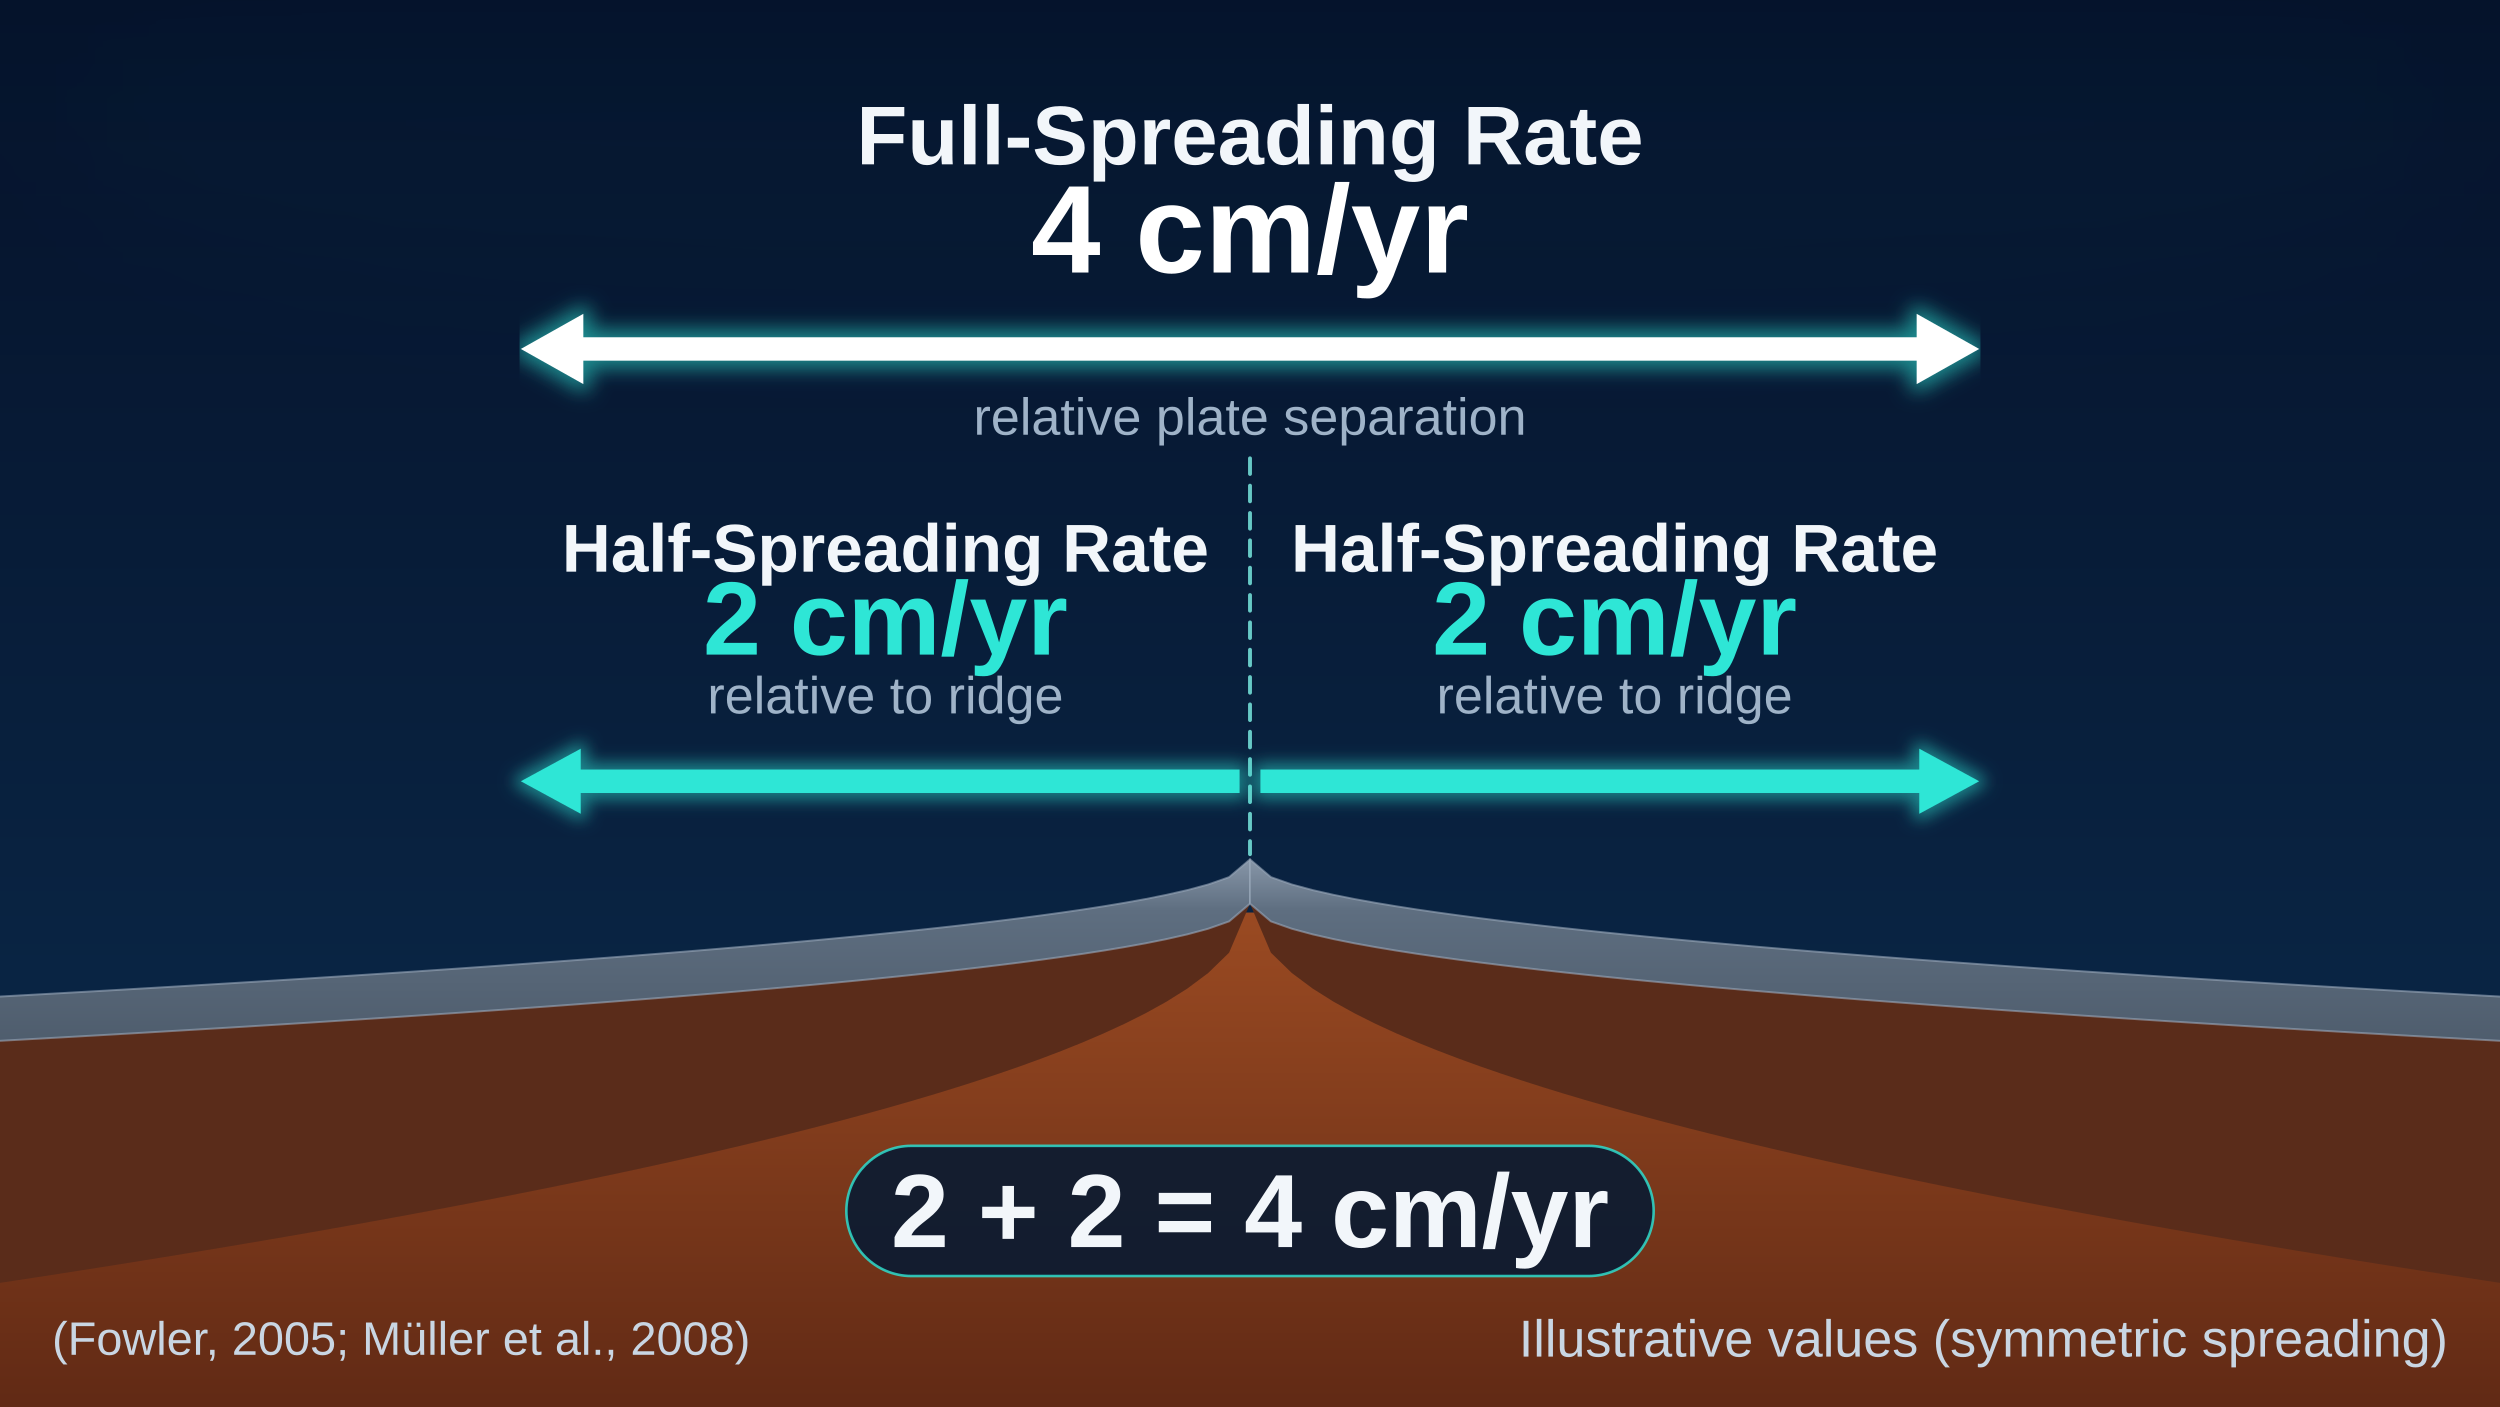
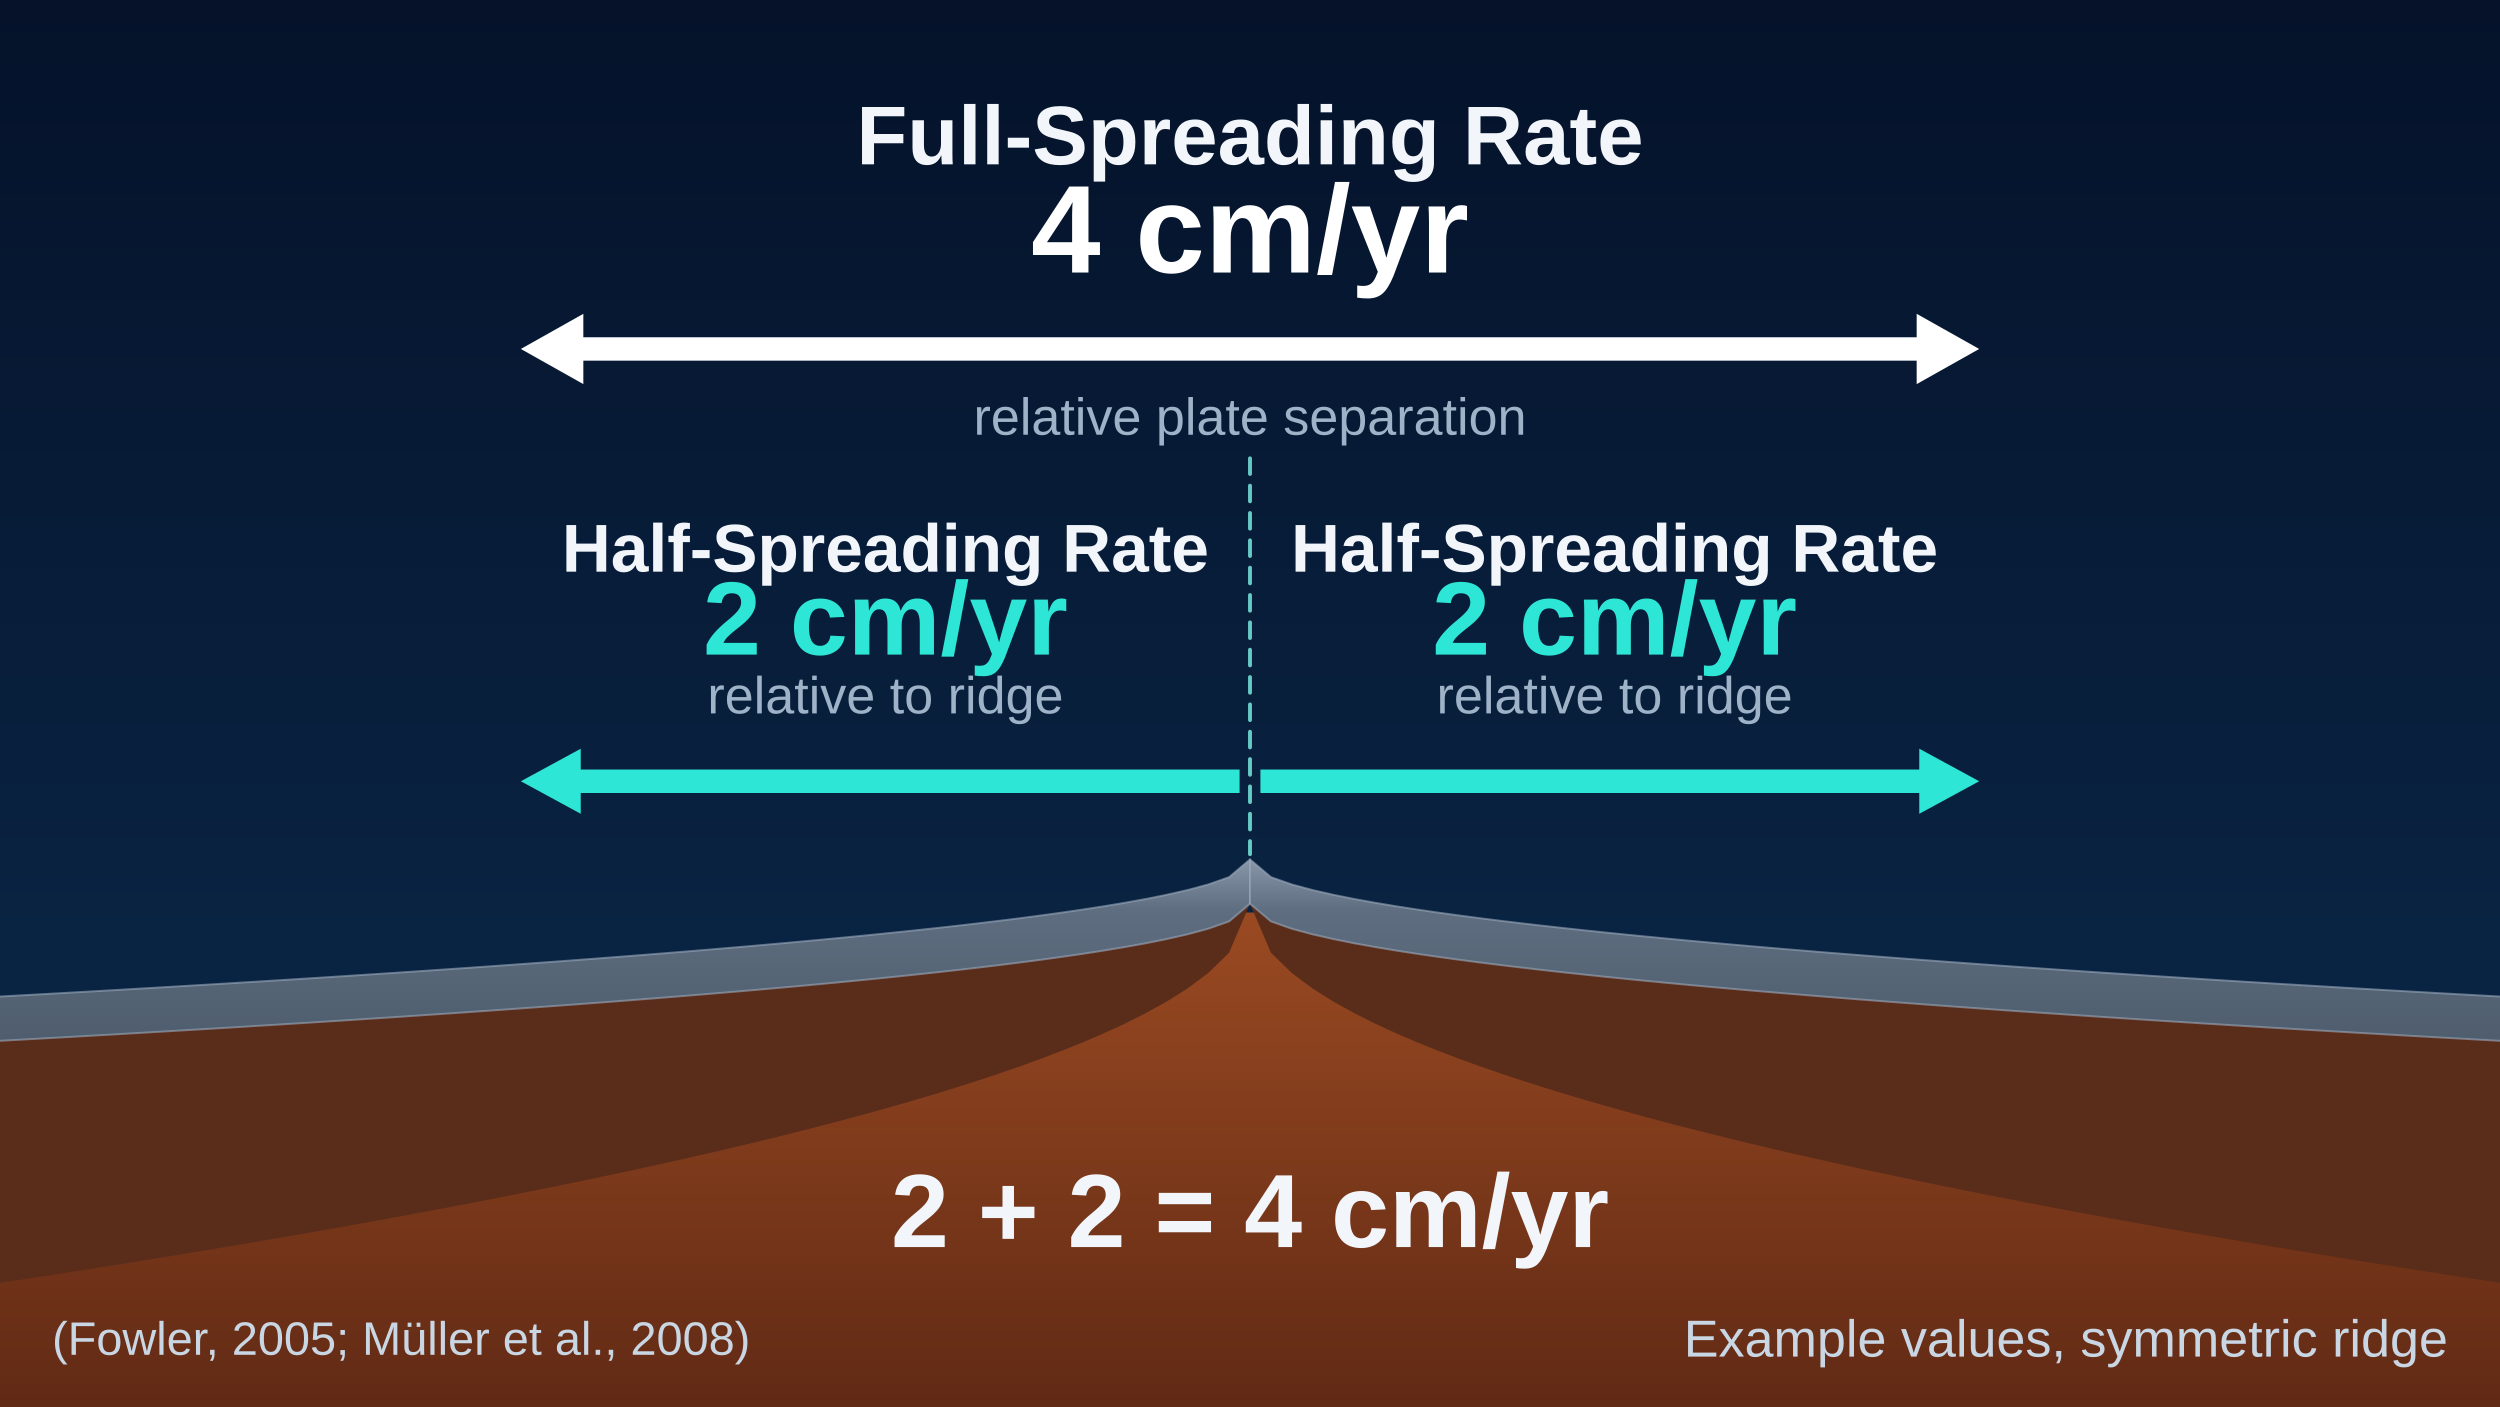
<svg xmlns="http://www.w3.org/2000/svg" width="1920" height="1080" viewBox="0 0 1920 1080">
  <defs>
    <linearGradient id="g0" x1="0.5" y1="0" x2="0.5" y2="1">
      <stop offset="0" stop-color="#05122A" stop-opacity="1" />
      <stop offset="1" stop-color="#0B2C4E" stop-opacity="1" />
    </linearGradient>
    <linearGradient id="g1" x1="0.5" y1="0" x2="0.5" y2="1">
-       <stop offset="0" stop-color="#4FB3D9" stop-opacity="0.1" />
-       <stop offset="1" stop-color="#4FB3D9" stop-opacity="0" />
-     </linearGradient>
-     <filter id="f2" x="-50%" y="-50%" width="200%" height="200%">
-       <feGaussianBlur stdDeviation="80" />
-     </filter>
-     <linearGradient id="g3" x1="0.5" y1="0" x2="0.5" y2="1">
      <stop offset="0" stop-color="#9A4A22" stop-opacity="1" />
      <stop offset="1" stop-color="#5E2814" stop-opacity="1" />
    </linearGradient>
-     <linearGradient id="g4" x1="0.5" y1="0" x2="0.5" y2="1">
+     <linearGradient id="g2" x1="0.5" y1="0" x2="0.5" y2="1">
      <stop offset="0" stop-color="#8796A8" stop-opacity="1" />
      <stop offset="0.25" stop-color="#5E6E80" stop-opacity="1" />
      <stop offset="1" stop-color="#4C5A6A" stop-opacity="1" />
    </linearGradient>
-     <linearGradient id="g5" x1="0.5" y1="0" x2="0.5" y2="1">
+     <linearGradient id="g3" x1="0.5" y1="0" x2="0.5" y2="1">
      <stop offset="0" stop-color="#8796A8" stop-opacity="1" />
      <stop offset="0.25" stop-color="#5E6E80" stop-opacity="1" />
      <stop offset="1" stop-color="#4C5A6A" stop-opacity="1" />
    </linearGradient>
-     <filter id="f6" x="-50%" y="-50%" width="200%" height="200%">
-       <feGaussianBlur stdDeviation="6.25" />
-     </filter>
-     <filter id="f7" x="-50%" y="-50%" width="200%" height="200%">
-       <feGaussianBlur stdDeviation="6.25" />
-     </filter>
-     <filter id="f8" x="-50%" y="-50%" width="200%" height="200%">
-       <feGaussianBlur stdDeviation="7.5" />
-     </filter>
-     <clipPath id="c9">
+     <clipPath id="c4">
      <rect x="399" y="191" width="1122" height="154" />
    </clipPath>
  </defs>
  <g transform="translate(0.000 0.000)" opacity="1">
    <rect x="0" y="0" width="1920" height="1080" rx="0" fill="url(#g0)" stroke="none" />
  </g>
  <g transform="translate(0.000 0.000)" opacity="1">
-     <ellipse cx="960" cy="-120" rx="1100" ry="420" fill="url(#g1)" stroke="none" filter="url(#f2)" />
-   </g>
-   <g transform="translate(0.000 0.000)" opacity="1">
-     <path d="M-20 800.44 L-12 800 L-4 799.56 L4 799.13 L12 798.68 L20 798.24 L28 797.8 L36 797.35 L44 796.9 L52 796.45 L60 796 L68 795.55 L76 795.09 L84 794.63 L92 794.17 L100 793.71 L108 793.24 L116 792.78 L124 792.31 L132 791.83 L140 791.36 L148 790.89 L156 790.41 L164 789.93 L172 789.44 L180 788.96 L188 788.47 L196 787.98 L204 787.48 L212 786.99 L220 786.49 L228 785.99 L236 785.48 L244 784.98 L252 784.47 L260 783.96 L268 783.44 L276 782.92 L284 782.4 L292 781.88 L300 781.35 L308 780.82 L316 780.28 L324 779.74 L332 779.2 L340 778.66 L348 778.11 L356 777.56 L364 777 L372 776.45 L380 775.88 L388 775.32 L396 774.75 L404 774.17 L412 773.59 L420 773.01 L428 772.42 L436 771.83 L444 771.23 L452 770.63 L460 770.03 L468 769.42 L476 768.8 L484 768.18 L492 767.55 L500 766.92 L508 766.28 L516 765.64 L524 764.99 L532 764.34 L540 763.68 L548 763.01 L556 762.34 L564 761.66 L572 760.97 L580 760.28 L588 759.58 L596 758.87 L604 758.15 L612 757.43 L620 756.69 L628 755.95 L636 755.2 L644 754.44 L652 753.67 L660 752.89 L668 752.1 L676 751.3 L684 750.49 L692 749.66 L700 748.82 L708 747.97 L716 747.11 L724 746.23 L732 745.34 L740 744.43 L748 743.5 L756 742.56 L764 741.6 L772 740.62 L780 739.62 L788 738.59 L796 737.54 L804 736.47 L812 735.36 L820 734.23 L828 733.06 L836 731.86 L844 730.62 L852 729.33 L860 728 L868 726.61 L876 725.16 L884 723.64 L892 722.04 L900 720.34 L908 718.52 L916 716.55 L924 714.4 L932 711.99 L940 709.21 L948 705.78 L956 700.8 L964 700.8 L972 705.78 L980 709.21 L988 711.99 L996 714.4 L1004 716.55 L1012 718.52 L1020 720.34 L1028 722.04 L1036 723.64 L1044 725.16 L1052 726.61 L1060 728 L1068 729.33 L1076 730.62 L1084 731.86 L1092 733.06 L1100 734.23 L1108 735.36 L1116 736.47 L1124 737.54 L1132 738.59 L1140 739.62 L1148 740.62 L1156 741.6 L1164 742.56 L1172 743.5 L1180 744.43 L1188 745.34 L1196 746.23 L1204 747.11 L1212 747.97 L1220 748.82 L1228 749.66 L1236 750.49 L1244 751.3 L1252 752.1 L1260 752.89 L1268 753.67 L1276 754.44 L1284 755.2 L1292 755.95 L1300 756.69 L1308 757.43 L1316 758.15 L1324 758.87 L1332 759.58 L1340 760.28 L1348 760.97 L1356 761.66 L1364 762.34 L1372 763.01 L1380 763.68 L1388 764.34 L1396 764.99 L1404 765.64 L1412 766.28 L1420 766.92 L1428 767.55 L1436 768.18 L1444 768.8 L1452 769.42 L1460 770.03 L1468 770.63 L1476 771.23 L1484 771.83 L1492 772.42 L1500 773.01 L1508 773.59 L1516 774.17 L1524 774.75 L1532 775.32 L1540 775.88 L1548 776.45 L1556 777 L1564 777.56 L1572 778.11 L1580 778.66 L1588 779.2 L1596 779.74 L1604 780.28 L1612 780.82 L1620 781.35 L1628 781.88 L1636 782.4 L1644 782.92 L1652 783.44 L1660 783.96 L1668 784.47 L1676 784.98 L1684 785.48 L1692 785.99 L1700 786.49 L1708 786.99 L1716 787.48 L1724 787.98 L1732 788.47 L1740 788.96 L1748 789.44 L1756 789.93 L1764 790.41 L1772 790.89 L1780 791.36 L1788 791.83 L1796 792.31 L1804 792.78 L1812 793.24 L1820 793.71 L1828 794.17 L1836 794.63 L1844 795.09 L1852 795.55 L1860 796 L1868 796.45 L1876 796.9 L1884 797.35 L1892 797.8 L1900 798.24 L1908 798.68 L1916 799.13 L1924 799.56 L1932 800 L1940 800.44 L1940 1100 L-20 1100 Z" fill="url(#g3)" stroke="none" />
+     <path d="M-20 800.44 L-12 800 L-4 799.56 L4 799.13 L12 798.68 L20 798.24 L28 797.8 L36 797.35 L44 796.9 L52 796.45 L60 796 L68 795.55 L76 795.09 L84 794.63 L92 794.17 L100 793.71 L108 793.24 L116 792.78 L124 792.31 L132 791.83 L140 791.36 L148 790.89 L156 790.41 L164 789.93 L172 789.44 L180 788.96 L188 788.47 L196 787.98 L204 787.48 L212 786.99 L220 786.49 L228 785.99 L236 785.48 L244 784.98 L252 784.47 L260 783.96 L268 783.44 L276 782.92 L284 782.4 L292 781.88 L300 781.35 L308 780.82 L316 780.28 L324 779.74 L332 779.2 L340 778.66 L348 778.11 L356 777.56 L364 777 L372 776.45 L380 775.88 L388 775.32 L396 774.75 L404 774.17 L412 773.59 L420 773.01 L428 772.42 L436 771.83 L444 771.23 L452 770.63 L460 770.03 L468 769.42 L476 768.8 L484 768.18 L492 767.55 L500 766.92 L508 766.28 L516 765.64 L524 764.99 L532 764.34 L540 763.68 L548 763.01 L556 762.34 L564 761.66 L572 760.97 L580 760.28 L588 759.58 L596 758.87 L604 758.15 L612 757.43 L620 756.69 L628 755.95 L636 755.2 L644 754.44 L652 753.67 L660 752.89 L668 752.1 L676 751.3 L684 750.49 L692 749.66 L700 748.82 L708 747.97 L716 747.11 L724 746.23 L732 745.34 L740 744.43 L748 743.5 L756 742.56 L764 741.6 L772 740.62 L780 739.62 L788 738.59 L796 737.54 L804 736.47 L812 735.36 L820 734.23 L828 733.06 L836 731.86 L844 730.62 L852 729.33 L860 728 L868 726.61 L876 725.16 L884 723.64 L892 722.04 L900 720.34 L908 718.52 L916 716.55 L924 714.4 L932 711.99 L940 709.21 L948 705.78 L956 700.8 L964 700.8 L972 705.78 L980 709.21 L988 711.99 L996 714.4 L1004 716.55 L1012 718.52 L1020 720.34 L1028 722.04 L1036 723.64 L1044 725.16 L1052 726.61 L1060 728 L1068 729.33 L1076 730.62 L1084 731.86 L1092 733.06 L1100 734.23 L1108 735.36 L1116 736.47 L1124 737.54 L1132 738.59 L1140 739.62 L1148 740.62 L1156 741.6 L1164 742.56 L1172 743.5 L1180 744.43 L1188 745.34 L1196 746.23 L1204 747.11 L1212 747.97 L1220 748.82 L1228 749.66 L1236 750.49 L1244 751.3 L1252 752.1 L1260 752.89 L1268 753.67 L1276 754.44 L1284 755.2 L1292 755.95 L1300 756.69 L1308 757.43 L1316 758.15 L1324 758.87 L1332 759.58 L1340 760.28 L1348 760.97 L1356 761.66 L1364 762.34 L1372 763.01 L1380 763.68 L1388 764.34 L1396 764.99 L1404 765.64 L1412 766.28 L1420 766.92 L1428 767.55 L1436 768.18 L1444 768.8 L1452 769.42 L1460 770.03 L1468 770.63 L1476 771.23 L1484 771.83 L1492 772.42 L1500 773.01 L1508 773.59 L1516 774.17 L1524 774.75 L1532 775.32 L1540 775.88 L1548 776.45 L1556 777 L1564 777.56 L1572 778.11 L1580 778.66 L1588 779.2 L1596 779.74 L1604 780.28 L1612 780.82 L1620 781.35 L1628 781.88 L1636 782.4 L1644 782.92 L1652 783.44 L1660 783.96 L1668 784.47 L1676 784.98 L1684 785.48 L1692 785.99 L1700 786.49 L1708 786.99 L1716 787.48 L1724 787.98 L1732 788.47 L1740 788.96 L1748 789.44 L1756 789.93 L1764 790.41 L1772 790.89 L1780 791.36 L1788 791.83 L1796 792.31 L1804 792.78 L1812 793.24 L1820 793.71 L1828 794.17 L1836 794.63 L1844 795.09 L1852 795.55 L1860 796 L1868 796.45 L1876 796.9 L1884 797.35 L1892 797.8 L1900 798.24 L1908 798.68 L1916 799.13 L1924 799.56 L1932 800 L1940 800.44 L1940 1100 L-20 1100 Z" fill="url(#g1)" stroke="none" />
  </g>
  <g transform="translate(0.000 0.000)" opacity="1">
    <path d="M960 694 L943.95 707.62 L927.9 713.26 L911.85 717.59 L895.8 721.24 L879.75 724.46 L863.7 727.36 L847.65 730.04 L831.6 732.53 L815.56 734.86 L799.51 737.07 L783.46 739.18 L767.41 741.18 L751.36 743.11 L735.31 744.97 L719.26 746.75 L703.21 748.48 L687.16 750.16 L671.11 751.79 L655.06 753.37 L639.01 754.91 L622.96 756.42 L606.91 757.89 L590.86 759.32 L574.81 760.73 L558.77 762.1 L542.72 763.45 L526.67 764.78 L510.62 766.08 L494.57 767.35 L478.52 768.61 L462.47 769.84 L446.42 771.05 L430.37 772.25 L414.32 773.42 L398.27 774.58 L382.22 775.73 L366.17 776.85 L350.12 777.97 L334.07 779.06 L318.02 780.15 L301.98 781.22 L285.93 782.27 L269.88 783.32 L253.83 784.35 L237.78 785.37 L221.73 786.38 L205.68 787.38 L189.63 788.37 L173.58 789.35 L157.53 790.31 L141.48 791.27 L125.43 792.22 L109.38 793.16 L93.33 794.09 L77.28 795.02 L61.23 795.93 L45.19 796.84 L29.14 797.73 L13.09 798.62 L-2.96 799.51 L-19.01 800.38 L-35.06 801.25 L-51.11 802.11 L-67.16 802.97 L-83.21 803.82 L-99.26 804.66 L-115.31 805.49 L-131.36 806.32 L-147.41 807.14 L-163.46 807.96 L-179.51 808.77 L-195.56 809.58 L-211.6 810.38 L-227.65 811.17 L-243.7 811.96 L-259.75 812.74 L-275.8 813.52 L-291.85 814.3 L-307.9 815.07 L-323.95 815.83 L-340 816.59 L-340 1032.92 L-323.95 1030.82 L-307.9 1028.71 L-291.85 1026.59 L-275.8 1024.45 L-259.75 1022.29 L-243.7 1020.13 L-227.65 1017.95 L-211.6 1015.75 L-195.56 1013.54 L-179.51 1011.31 L-163.46 1009.07 L-147.41 1006.81 L-131.36 1004.54 L-115.31 1002.24 L-99.26 999.93 L-83.21 997.61 L-67.16 995.26 L-51.11 992.9 L-35.06 990.52 L-19.01 988.12 L-2.96 985.7 L13.09 983.26 L29.14 980.79 L45.19 978.31 L61.23 975.81 L77.28 973.28 L93.33 970.73 L109.38 968.15 L125.43 965.56 L141.48 962.93 L157.53 960.28 L173.58 957.61 L189.63 954.9 L205.68 952.17 L221.73 949.41 L237.78 946.62 L253.83 943.79 L269.88 940.94 L285.93 938.05 L301.98 935.13 L318.02 932.17 L334.07 929.17 L350.12 926.14 L366.17 923.06 L382.22 919.95 L398.27 916.79 L414.32 913.58 L430.37 910.33 L446.42 907.03 L462.47 903.67 L478.52 900.26 L494.57 896.79 L510.62 893.27 L526.67 889.68 L542.72 886.02 L558.77 882.29 L574.81 878.49 L590.86 874.6 L606.91 870.63 L622.96 866.57 L639.01 862.41 L655.06 858.15 L671.11 853.77 L687.16 849.27 L703.21 844.63 L719.26 839.85 L735.31 834.9 L751.36 829.78 L767.41 824.45 L783.46 818.9 L799.51 813.08 L815.56 806.97 L831.6 800.51 L847.65 793.63 L863.7 786.24 L879.75 778.21 L895.8 769.32 L911.85 759.23 L927.9 747.26 L943.95 731.66 L960 694 Z" fill="#5A2C1A" stroke="none" />
  </g>
  <g transform="translate(0.000 0.000)" opacity="1">
-     <path d="M960 660 L943.95 673.62 L927.9 679.26 L911.85 683.59 L895.8 687.24 L879.75 690.46 L863.7 693.36 L847.65 696.04 L831.6 698.53 L815.56 700.86 L799.51 703.07 L783.46 705.18 L767.41 707.18 L751.36 709.11 L735.31 710.97 L719.26 712.75 L703.21 714.48 L687.16 716.16 L671.11 717.79 L655.06 719.37 L639.01 720.91 L622.96 722.42 L606.91 723.89 L590.86 725.32 L574.81 726.73 L558.77 728.1 L542.72 729.45 L526.67 730.78 L510.62 732.08 L494.57 733.35 L478.52 734.61 L462.47 735.84 L446.42 737.05 L430.37 738.25 L414.32 739.42 L398.27 740.58 L382.22 741.73 L366.17 742.85 L350.12 743.97 L334.07 745.06 L318.02 746.15 L301.98 747.22 L285.93 748.27 L269.88 749.32 L253.83 750.35 L237.78 751.37 L221.73 752.38 L205.68 753.38 L189.63 754.37 L173.58 755.35 L157.53 756.31 L141.48 757.27 L125.43 758.22 L109.38 759.16 L93.33 760.09 L77.28 761.02 L61.23 761.93 L45.19 762.84 L29.14 763.73 L13.09 764.62 L-2.96 765.51 L-19.01 766.38 L-35.06 767.25 L-51.11 768.11 L-67.16 768.97 L-83.21 769.82 L-99.26 770.66 L-115.31 771.49 L-131.36 772.32 L-147.41 773.14 L-163.46 773.96 L-179.51 774.77 L-195.56 775.58 L-211.6 776.38 L-227.65 777.17 L-243.7 777.96 L-259.75 778.74 L-275.8 779.52 L-291.85 780.3 L-307.9 781.07 L-323.95 781.83 L-340 782.59 L-340 816.59 L-323.95 815.83 L-307.9 815.07 L-291.85 814.3 L-275.8 813.52 L-259.75 812.74 L-243.7 811.96 L-227.65 811.17 L-211.6 810.38 L-195.56 809.58 L-179.51 808.77 L-163.46 807.96 L-147.41 807.14 L-131.36 806.32 L-115.31 805.49 L-99.26 804.66 L-83.21 803.82 L-67.16 802.97 L-51.11 802.11 L-35.06 801.25 L-19.01 800.38 L-2.96 799.51 L13.09 798.62 L29.14 797.73 L45.19 796.84 L61.23 795.93 L77.28 795.02 L93.33 794.09 L109.38 793.16 L125.43 792.22 L141.48 791.27 L157.53 790.31 L173.58 789.35 L189.63 788.37 L205.68 787.38 L221.73 786.38 L237.78 785.37 L253.83 784.35 L269.88 783.32 L285.93 782.27 L301.98 781.22 L318.02 780.15 L334.07 779.06 L350.12 777.97 L366.17 776.85 L382.22 775.73 L398.27 774.58 L414.32 773.42 L430.37 772.25 L446.42 771.05 L462.47 769.84 L478.52 768.61 L494.57 767.35 L510.62 766.08 L526.67 764.78 L542.72 763.45 L558.77 762.1 L574.81 760.73 L590.86 759.32 L606.91 757.89 L622.96 756.42 L639.01 754.91 L655.06 753.37 L671.11 751.79 L687.16 750.16 L703.21 748.48 L719.26 746.75 L735.31 744.97 L751.36 743.11 L767.41 741.18 L783.46 739.18 L799.51 737.07 L815.56 734.86 L831.6 732.53 L847.65 730.04 L863.7 727.36 L879.75 724.46 L895.8 721.24 L911.85 717.59 L927.9 713.26 L943.95 707.62 L960 694 Z" fill="url(#g4)" stroke="#9AA9BA" stroke-opacity="0.6" stroke-width="1.5" stroke-linecap="round" stroke-linejoin="round" />
+     <path d="M960 660 L943.95 673.62 L927.9 679.26 L911.85 683.59 L895.8 687.24 L879.75 690.46 L863.7 693.36 L847.65 696.04 L831.6 698.53 L815.56 700.86 L799.51 703.07 L783.46 705.18 L767.41 707.18 L751.36 709.11 L735.31 710.97 L719.26 712.75 L703.21 714.48 L687.16 716.16 L671.11 717.79 L655.06 719.37 L639.01 720.91 L622.96 722.42 L606.91 723.89 L590.86 725.32 L574.81 726.73 L558.77 728.1 L542.72 729.45 L526.67 730.78 L510.62 732.08 L494.57 733.35 L478.52 734.61 L462.47 735.84 L446.42 737.05 L430.37 738.25 L414.32 739.42 L398.27 740.58 L382.22 741.73 L366.17 742.85 L350.12 743.97 L334.07 745.06 L318.02 746.15 L301.98 747.22 L285.93 748.27 L269.88 749.32 L253.83 750.35 L237.78 751.37 L221.73 752.38 L205.68 753.38 L189.63 754.37 L173.58 755.35 L157.53 756.31 L141.48 757.27 L125.43 758.22 L109.38 759.16 L93.33 760.09 L77.28 761.02 L61.23 761.93 L45.19 762.84 L29.14 763.73 L13.09 764.62 L-2.96 765.51 L-19.01 766.38 L-35.06 767.25 L-51.11 768.11 L-67.16 768.97 L-83.21 769.82 L-99.26 770.66 L-115.31 771.49 L-131.36 772.32 L-147.41 773.14 L-163.46 773.96 L-179.51 774.77 L-195.56 775.58 L-211.6 776.38 L-227.65 777.17 L-243.7 777.96 L-259.75 778.74 L-275.8 779.52 L-291.85 780.3 L-307.9 781.07 L-323.95 781.83 L-340 782.59 L-340 816.59 L-323.95 815.83 L-307.9 815.07 L-291.85 814.3 L-275.8 813.52 L-259.75 812.74 L-243.7 811.96 L-227.65 811.17 L-211.6 810.38 L-195.56 809.58 L-179.51 808.77 L-163.46 807.96 L-147.41 807.14 L-131.36 806.32 L-115.31 805.49 L-99.26 804.66 L-83.21 803.82 L-67.16 802.97 L-51.11 802.11 L-35.06 801.25 L-19.01 800.38 L-2.96 799.51 L13.09 798.62 L29.14 797.73 L45.19 796.84 L61.23 795.93 L77.28 795.02 L93.33 794.09 L109.38 793.16 L125.43 792.22 L141.48 791.27 L157.53 790.31 L173.58 789.35 L189.63 788.37 L205.68 787.38 L221.73 786.38 L237.78 785.37 L253.83 784.35 L269.88 783.32 L285.93 782.27 L301.98 781.22 L318.02 780.15 L334.07 779.06 L350.12 777.97 L366.17 776.85 L382.22 775.73 L398.27 774.58 L414.32 773.42 L430.37 772.25 L446.42 771.05 L462.47 769.84 L478.52 768.61 L494.57 767.35 L510.62 766.08 L526.67 764.78 L542.72 763.45 L558.77 762.1 L574.81 760.73 L590.86 759.32 L606.91 757.89 L622.96 756.42 L639.01 754.91 L655.06 753.37 L671.11 751.79 L687.16 750.16 L703.21 748.48 L719.26 746.75 L735.31 744.97 L751.36 743.11 L767.41 741.18 L783.46 739.18 L799.51 737.07 L815.56 734.86 L831.6 732.53 L847.65 730.04 L863.7 727.36 L879.75 724.46 L895.8 721.24 L911.85 717.59 L927.9 713.26 L943.95 707.62 L960 694 Z" fill="url(#g2)" stroke="#9AA9BA" stroke-opacity="0.6" stroke-width="1.5" stroke-linecap="round" stroke-linejoin="round" />
  </g>
  <g transform="translate(0.000 0.000)" opacity="1">
    <path d="M960 694 L976.05 707.62 L992.1 713.26 L1008.15 717.59 L1024.2 721.24 L1040.25 724.46 L1056.3 727.36 L1072.35 730.04 L1088.4 732.53 L1104.44 734.86 L1120.49 737.07 L1136.54 739.18 L1152.59 741.18 L1168.64 743.11 L1184.69 744.97 L1200.74 746.75 L1216.79 748.48 L1232.84 750.16 L1248.89 751.79 L1264.94 753.37 L1280.99 754.91 L1297.04 756.42 L1313.09 757.89 L1329.14 759.32 L1345.19 760.73 L1361.23 762.1 L1377.28 763.45 L1393.33 764.78 L1409.38 766.08 L1425.43 767.35 L1441.48 768.61 L1457.53 769.84 L1473.58 771.05 L1489.63 772.25 L1505.68 773.42 L1521.73 774.58 L1537.78 775.73 L1553.83 776.85 L1569.88 777.97 L1585.93 779.06 L1601.98 780.15 L1618.02 781.22 L1634.07 782.27 L1650.12 783.32 L1666.17 784.35 L1682.22 785.37 L1698.27 786.38 L1714.32 787.38 L1730.37 788.37 L1746.42 789.35 L1762.47 790.31 L1778.52 791.27 L1794.57 792.22 L1810.62 793.16 L1826.67 794.09 L1842.72 795.02 L1858.77 795.93 L1874.81 796.84 L1890.86 797.73 L1906.91 798.62 L1922.96 799.51 L1939.01 800.38 L1955.06 801.25 L1971.11 802.11 L1987.16 802.97 L2003.21 803.82 L2019.26 804.66 L2035.31 805.49 L2051.36 806.32 L2067.41 807.14 L2083.46 807.96 L2099.51 808.77 L2115.56 809.58 L2131.6 810.38 L2147.65 811.17 L2163.7 811.96 L2179.75 812.74 L2195.8 813.52 L2211.85 814.3 L2227.9 815.07 L2243.95 815.83 L2260 816.59 L2260 1032.92 L2243.95 1030.82 L2227.9 1028.71 L2211.85 1026.59 L2195.8 1024.45 L2179.75 1022.29 L2163.7 1020.13 L2147.65 1017.95 L2131.6 1015.75 L2115.56 1013.54 L2099.51 1011.31 L2083.46 1009.07 L2067.41 1006.81 L2051.36 1004.54 L2035.31 1002.24 L2019.26 999.93 L2003.21 997.61 L1987.16 995.26 L1971.11 992.9 L1955.06 990.52 L1939.01 988.12 L1922.96 985.7 L1906.91 983.26 L1890.86 980.79 L1874.81 978.31 L1858.77 975.81 L1842.72 973.28 L1826.67 970.73 L1810.62 968.15 L1794.57 965.56 L1778.52 962.93 L1762.47 960.28 L1746.42 957.61 L1730.37 954.9 L1714.32 952.17 L1698.27 949.41 L1682.22 946.62 L1666.17 943.79 L1650.12 940.94 L1634.07 938.05 L1618.02 935.13 L1601.98 932.17 L1585.93 929.17 L1569.88 926.14 L1553.83 923.06 L1537.78 919.95 L1521.73 916.79 L1505.68 913.58 L1489.63 910.33 L1473.58 907.03 L1457.53 903.67 L1441.48 900.26 L1425.43 896.79 L1409.38 893.27 L1393.33 889.68 L1377.28 886.02 L1361.23 882.29 L1345.19 878.49 L1329.14 874.6 L1313.09 870.63 L1297.04 866.57 L1280.99 862.41 L1264.94 858.15 L1248.89 853.77 L1232.84 849.27 L1216.79 844.63 L1200.74 839.85 L1184.69 834.9 L1168.64 829.78 L1152.59 824.45 L1136.54 818.9 L1120.49 813.08 L1104.44 806.97 L1088.4 800.51 L1072.35 793.63 L1056.3 786.24 L1040.25 778.21 L1024.2 769.32 L1008.15 759.23 L992.1 747.26 L976.05 731.66 L960 694 Z" fill="#5A2C1A" stroke="none" />
  </g>
  <g transform="translate(0.000 0.000)" opacity="1">
-     <path d="M960 660 L976.05 673.62 L992.1 679.26 L1008.15 683.59 L1024.2 687.24 L1040.25 690.46 L1056.3 693.36 L1072.35 696.04 L1088.4 698.53 L1104.44 700.86 L1120.49 703.07 L1136.54 705.18 L1152.59 707.18 L1168.64 709.11 L1184.69 710.97 L1200.74 712.75 L1216.79 714.48 L1232.84 716.16 L1248.89 717.79 L1264.94 719.37 L1280.99 720.91 L1297.04 722.42 L1313.09 723.89 L1329.14 725.32 L1345.19 726.73 L1361.23 728.1 L1377.28 729.45 L1393.33 730.78 L1409.38 732.08 L1425.43 733.35 L1441.48 734.61 L1457.53 735.84 L1473.58 737.05 L1489.63 738.25 L1505.68 739.42 L1521.73 740.58 L1537.78 741.73 L1553.83 742.85 L1569.88 743.97 L1585.93 745.06 L1601.98 746.15 L1618.02 747.22 L1634.07 748.27 L1650.12 749.32 L1666.17 750.35 L1682.22 751.37 L1698.27 752.38 L1714.32 753.38 L1730.37 754.37 L1746.42 755.35 L1762.47 756.31 L1778.52 757.27 L1794.57 758.22 L1810.62 759.16 L1826.67 760.09 L1842.72 761.02 L1858.77 761.93 L1874.81 762.84 L1890.86 763.73 L1906.91 764.62 L1922.96 765.51 L1939.01 766.38 L1955.06 767.25 L1971.11 768.11 L1987.16 768.97 L2003.21 769.82 L2019.26 770.66 L2035.31 771.49 L2051.36 772.32 L2067.41 773.14 L2083.46 773.96 L2099.51 774.77 L2115.56 775.58 L2131.6 776.38 L2147.65 777.17 L2163.7 777.96 L2179.75 778.74 L2195.8 779.52 L2211.85 780.3 L2227.9 781.07 L2243.95 781.83 L2260 782.59 L2260 816.59 L2243.95 815.83 L2227.9 815.07 L2211.85 814.3 L2195.8 813.52 L2179.75 812.74 L2163.7 811.96 L2147.65 811.17 L2131.6 810.38 L2115.56 809.58 L2099.51 808.77 L2083.46 807.96 L2067.41 807.14 L2051.36 806.32 L2035.31 805.49 L2019.26 804.66 L2003.21 803.82 L1987.16 802.97 L1971.11 802.11 L1955.06 801.25 L1939.01 800.38 L1922.96 799.51 L1906.91 798.62 L1890.86 797.73 L1874.81 796.84 L1858.77 795.93 L1842.72 795.02 L1826.67 794.09 L1810.62 793.16 L1794.57 792.22 L1778.52 791.27 L1762.47 790.31 L1746.42 789.35 L1730.37 788.37 L1714.32 787.38 L1698.27 786.38 L1682.22 785.37 L1666.17 784.35 L1650.12 783.32 L1634.07 782.27 L1618.02 781.22 L1601.98 780.15 L1585.93 779.06 L1569.88 777.97 L1553.83 776.85 L1537.78 775.73 L1521.73 774.58 L1505.68 773.42 L1489.63 772.25 L1473.58 771.05 L1457.53 769.84 L1441.48 768.61 L1425.43 767.35 L1409.38 766.08 L1393.33 764.78 L1377.28 763.45 L1361.23 762.1 L1345.19 760.73 L1329.14 759.32 L1313.09 757.89 L1297.04 756.42 L1280.99 754.91 L1264.94 753.37 L1248.89 751.79 L1232.84 750.16 L1216.79 748.48 L1200.74 746.75 L1184.69 744.97 L1168.64 743.11 L1152.59 741.18 L1136.54 739.18 L1120.49 737.07 L1104.44 734.86 L1088.4 732.53 L1072.35 730.04 L1056.3 727.36 L1040.25 724.46 L1024.2 721.24 L1008.15 717.59 L992.1 713.26 L976.05 707.62 L960 694 Z" fill="url(#g5)" stroke="#9AA9BA" stroke-opacity="0.6" stroke-width="1.5" stroke-linecap="round" stroke-linejoin="round" />
+     <path d="M960 660 L976.05 673.62 L992.1 679.26 L1008.15 683.59 L1024.2 687.24 L1040.25 690.46 L1056.3 693.36 L1072.35 696.04 L1088.4 698.53 L1104.44 700.86 L1120.49 703.07 L1136.54 705.18 L1152.59 707.18 L1168.64 709.11 L1184.69 710.97 L1200.74 712.75 L1216.79 714.48 L1232.84 716.16 L1248.89 717.79 L1264.94 719.37 L1280.99 720.91 L1297.04 722.42 L1313.09 723.89 L1329.14 725.32 L1345.19 726.73 L1361.23 728.1 L1377.28 729.45 L1393.33 730.78 L1409.38 732.08 L1425.43 733.35 L1441.48 734.61 L1457.53 735.84 L1473.58 737.05 L1489.63 738.25 L1505.68 739.42 L1521.73 740.58 L1537.78 741.73 L1553.83 742.85 L1569.88 743.97 L1585.93 745.06 L1601.98 746.15 L1618.02 747.22 L1634.07 748.27 L1650.12 749.32 L1666.17 750.35 L1682.22 751.37 L1698.27 752.38 L1714.32 753.38 L1730.37 754.37 L1746.42 755.35 L1762.47 756.31 L1778.52 757.27 L1794.57 758.22 L1810.62 759.16 L1826.67 760.09 L1842.72 761.02 L1858.77 761.93 L1874.81 762.84 L1890.86 763.73 L1906.91 764.62 L1922.96 765.51 L1939.01 766.38 L1955.06 767.25 L1971.11 768.11 L1987.16 768.97 L2003.21 769.82 L2019.26 770.66 L2035.31 771.49 L2051.36 772.32 L2067.41 773.14 L2083.46 773.96 L2099.51 774.77 L2115.56 775.58 L2131.6 776.38 L2147.65 777.17 L2163.7 777.96 L2179.75 778.74 L2195.8 779.52 L2211.85 780.3 L2227.9 781.07 L2243.95 781.83 L2260 782.59 L2260 816.59 L2243.95 815.83 L2227.9 815.07 L2211.85 814.3 L2195.8 813.52 L2179.75 812.74 L2163.7 811.96 L2147.65 811.17 L2131.6 810.38 L2115.56 809.58 L2099.51 808.77 L2083.46 807.96 L2067.41 807.14 L2051.36 806.32 L2035.31 805.49 L2019.26 804.66 L2003.21 803.82 L1987.16 802.97 L1971.11 802.11 L1955.06 801.25 L1939.01 800.38 L1922.96 799.51 L1906.91 798.62 L1890.86 797.73 L1874.81 796.84 L1858.77 795.93 L1842.72 795.02 L1826.67 794.09 L1810.62 793.16 L1794.57 792.22 L1778.52 791.27 L1762.47 790.31 L1746.42 789.35 L1730.37 788.37 L1714.32 787.38 L1698.27 786.38 L1682.22 785.37 L1666.17 784.35 L1650.12 783.32 L1634.07 782.27 L1618.02 781.22 L1601.98 780.15 L1585.93 779.06 L1569.88 777.97 L1553.83 776.85 L1537.78 775.73 L1521.73 774.58 L1505.68 773.42 L1489.63 772.25 L1473.58 771.05 L1457.53 769.84 L1441.48 768.61 L1425.43 767.35 L1409.38 766.08 L1393.33 764.78 L1377.28 763.45 L1361.23 762.1 L1345.19 760.73 L1329.14 759.32 L1313.09 757.89 L1297.04 756.42 L1280.99 754.91 L1264.94 753.37 L1248.89 751.79 L1232.84 750.16 L1216.79 748.48 L1200.74 746.75 L1184.69 744.97 L1168.64 743.11 L1152.59 741.18 L1136.54 739.18 L1120.49 737.07 L1104.44 734.86 L1088.4 732.53 L1072.35 730.04 L1056.3 727.36 L1040.25 724.46 L1024.2 721.24 L1008.15 717.59 L992.1 713.26 L976.05 707.62 L960 694 Z" fill="url(#g3)" stroke="#9AA9BA" stroke-opacity="0.6" stroke-width="1.5" stroke-linecap="round" stroke-linejoin="round" />
  </g>
  <g transform="translate(0.000 0.000)" opacity="1">
    <path d="M960 352 L960 656" fill="none" stroke="#7FF3E8" stroke-opacity="0.8" stroke-width="3" stroke-linecap="round" stroke-linejoin="round" stroke-dasharray="12 9" />
  </g>
  <g transform="translate(0.000 0.000)" opacity="1">
-     <path d="M952 591 L446 591 L446 575 L400 600 L446 625 L446 609 L952 609 Z" fill="#2EE6D6" stroke="#2EE6D6" stroke-width="10" stroke-linejoin="round" opacity="0.5" filter="url(#f6)" />
    <path d="M952 591 L446 591 L446 575 L400 600 L446 625 L446 609 L952 609 Z" fill="#2EE6D6" stroke="none" />
  </g>
  <g transform="translate(0.000 0.000)" opacity="1">
-     <path d="M968 609 L1474 609 L1474 625 L1520 600 L1474 575 L1474 591 L968 591 Z" fill="#2EE6D6" stroke="#2EE6D6" stroke-width="10" stroke-linejoin="round" opacity="0.5" filter="url(#f7)" />
    <path d="M968 609 L1474 609 L1474 625 L1520 600 L1474 575 L1474 591 L968 591 Z" fill="#2EE6D6" stroke="none" />
  </g>
  <g transform="translate(0.000 0.000)" opacity="1">
    <text x="680" y="421" font-family="Arial, 'Liberation Sans', sans-serif" font-size="52" font-weight="700" fill="#F2F6FA" text-anchor="middle" dominant-baseline="central">Half-Spreading Rate</text>
  </g>
  <g transform="translate(0.000 0.000)" opacity="1">
    <text x="680" y="475" font-family="Arial, 'Liberation Sans', sans-serif" font-size="80" font-weight="700" fill="#2EE6D6" text-anchor="middle" dominant-baseline="central">2 cm/yr</text>
  </g>
  <g transform="translate(0.000 0.000)" opacity="1">
    <text x="680" y="534" font-family="Arial, 'Liberation Sans', sans-serif" font-size="40" font-weight="400" fill="#9FB3C8" text-anchor="middle" dominant-baseline="central">relative to ridge</text>
  </g>
  <g transform="translate(0.000 0.000)" opacity="1">
    <text x="1240" y="421" font-family="Arial, 'Liberation Sans', sans-serif" font-size="52" font-weight="700" fill="#F2F6FA" text-anchor="middle" dominant-baseline="central">Half-Spreading Rate</text>
  </g>
  <g transform="translate(0.000 0.000)" opacity="1">
    <text x="1240" y="475" font-family="Arial, 'Liberation Sans', sans-serif" font-size="80" font-weight="700" fill="#2EE6D6" text-anchor="middle" dominant-baseline="central">2 cm/yr</text>
  </g>
  <g transform="translate(0.000 0.000)" opacity="1">
    <text x="1240" y="534" font-family="Arial, 'Liberation Sans', sans-serif" font-size="40" font-weight="400" fill="#9FB3C8" text-anchor="middle" dominant-baseline="central">relative to ridge</text>
  </g>
  <g transform="translate(0.000 0.000)" opacity="1">
-     <g clip-path="url(#c9)">
-       <path d="M400 268 L448 241 L448 259 L1472 259 L1472 241 L1520 268 L1472 295 L1472 277 L448 277 L448 295 Z" fill="#2EE6D6" stroke="#2EE6D6" stroke-width="12" stroke-linejoin="round" opacity="0.55" filter="url(#f8)" />
+     <g clip-path="url(#c4)">
      <path d="M400 268 L448 241 L448 259 L1472 259 L1472 241 L1520 268 L1472 295 L1472 277 L448 277 L448 295 Z" fill="#FFFFFF" stroke="none" />
    </g>
  </g>
  <g transform="translate(0.000 0.000)" opacity="1">
    <text x="960" y="104" font-family="Arial, 'Liberation Sans', sans-serif" font-size="64" font-weight="700" fill="#F2F6FA" text-anchor="middle" dominant-baseline="central">Full-Spreading Rate</text>
  </g>
  <g transform="translate(0.000 0.000)" opacity="1">
    <text x="960" y="176" font-family="Arial, 'Liberation Sans', sans-serif" font-size="96" font-weight="700" fill="#FFFFFF" text-anchor="middle" dominant-baseline="central">4 cm/yr</text>
  </g>
  <g transform="translate(0.000 0.000)" opacity="1">
    <text x="960" y="320" font-family="Arial, 'Liberation Sans', sans-serif" font-size="40" font-weight="400" fill="#9FB3C8" text-anchor="middle" dominant-baseline="central">relative plate separation</text>
  </g>
  <g transform="translate(0.000 0.000)" opacity="1">
-     <rect x="650" y="880" width="620" height="100" rx="50" fill="#061A33e0" stroke="#2EE6D6" stroke-opacity="0.8" stroke-width="2" stroke-linecap="round" stroke-linejoin="round" />
-   </g>
-   <g transform="translate(0.000 0.000)" opacity="1">
    <text x="960" y="930" font-family="Arial, 'Liberation Sans', sans-serif" font-size="80" font-weight="700" fill="#F2F6FA" text-anchor="middle" dominant-baseline="central">2 + 2 = 4 cm/yr</text>
  </g>
  <g transform="translate(0.000 0.000)" opacity="1">
-     <text x="1880" y="1028" font-family="Arial, 'Liberation Sans', sans-serif" font-size="40" font-weight="400" fill="#C9D6E3" text-anchor="end" dominant-baseline="central">Illustrative values (symmetric spreading)</text>
+     <text x="1880" y="1028" font-family="Arial, 'Liberation Sans', sans-serif" font-size="40" font-weight="400" fill="#C9D6E3" text-anchor="end" dominant-baseline="central">Example values, symmetric ridge</text>
  </g>
  <g transform="translate(0.000 0.000)" opacity="1">
    <text x="40" y="1028" font-family="Arial, 'Liberation Sans', sans-serif" font-size="36" font-weight="400" fill="#C9D6E3" text-anchor="start" dominant-baseline="central">(Fowler, 2005; Müller et al., 2008)</text>
  </g>
</svg>
